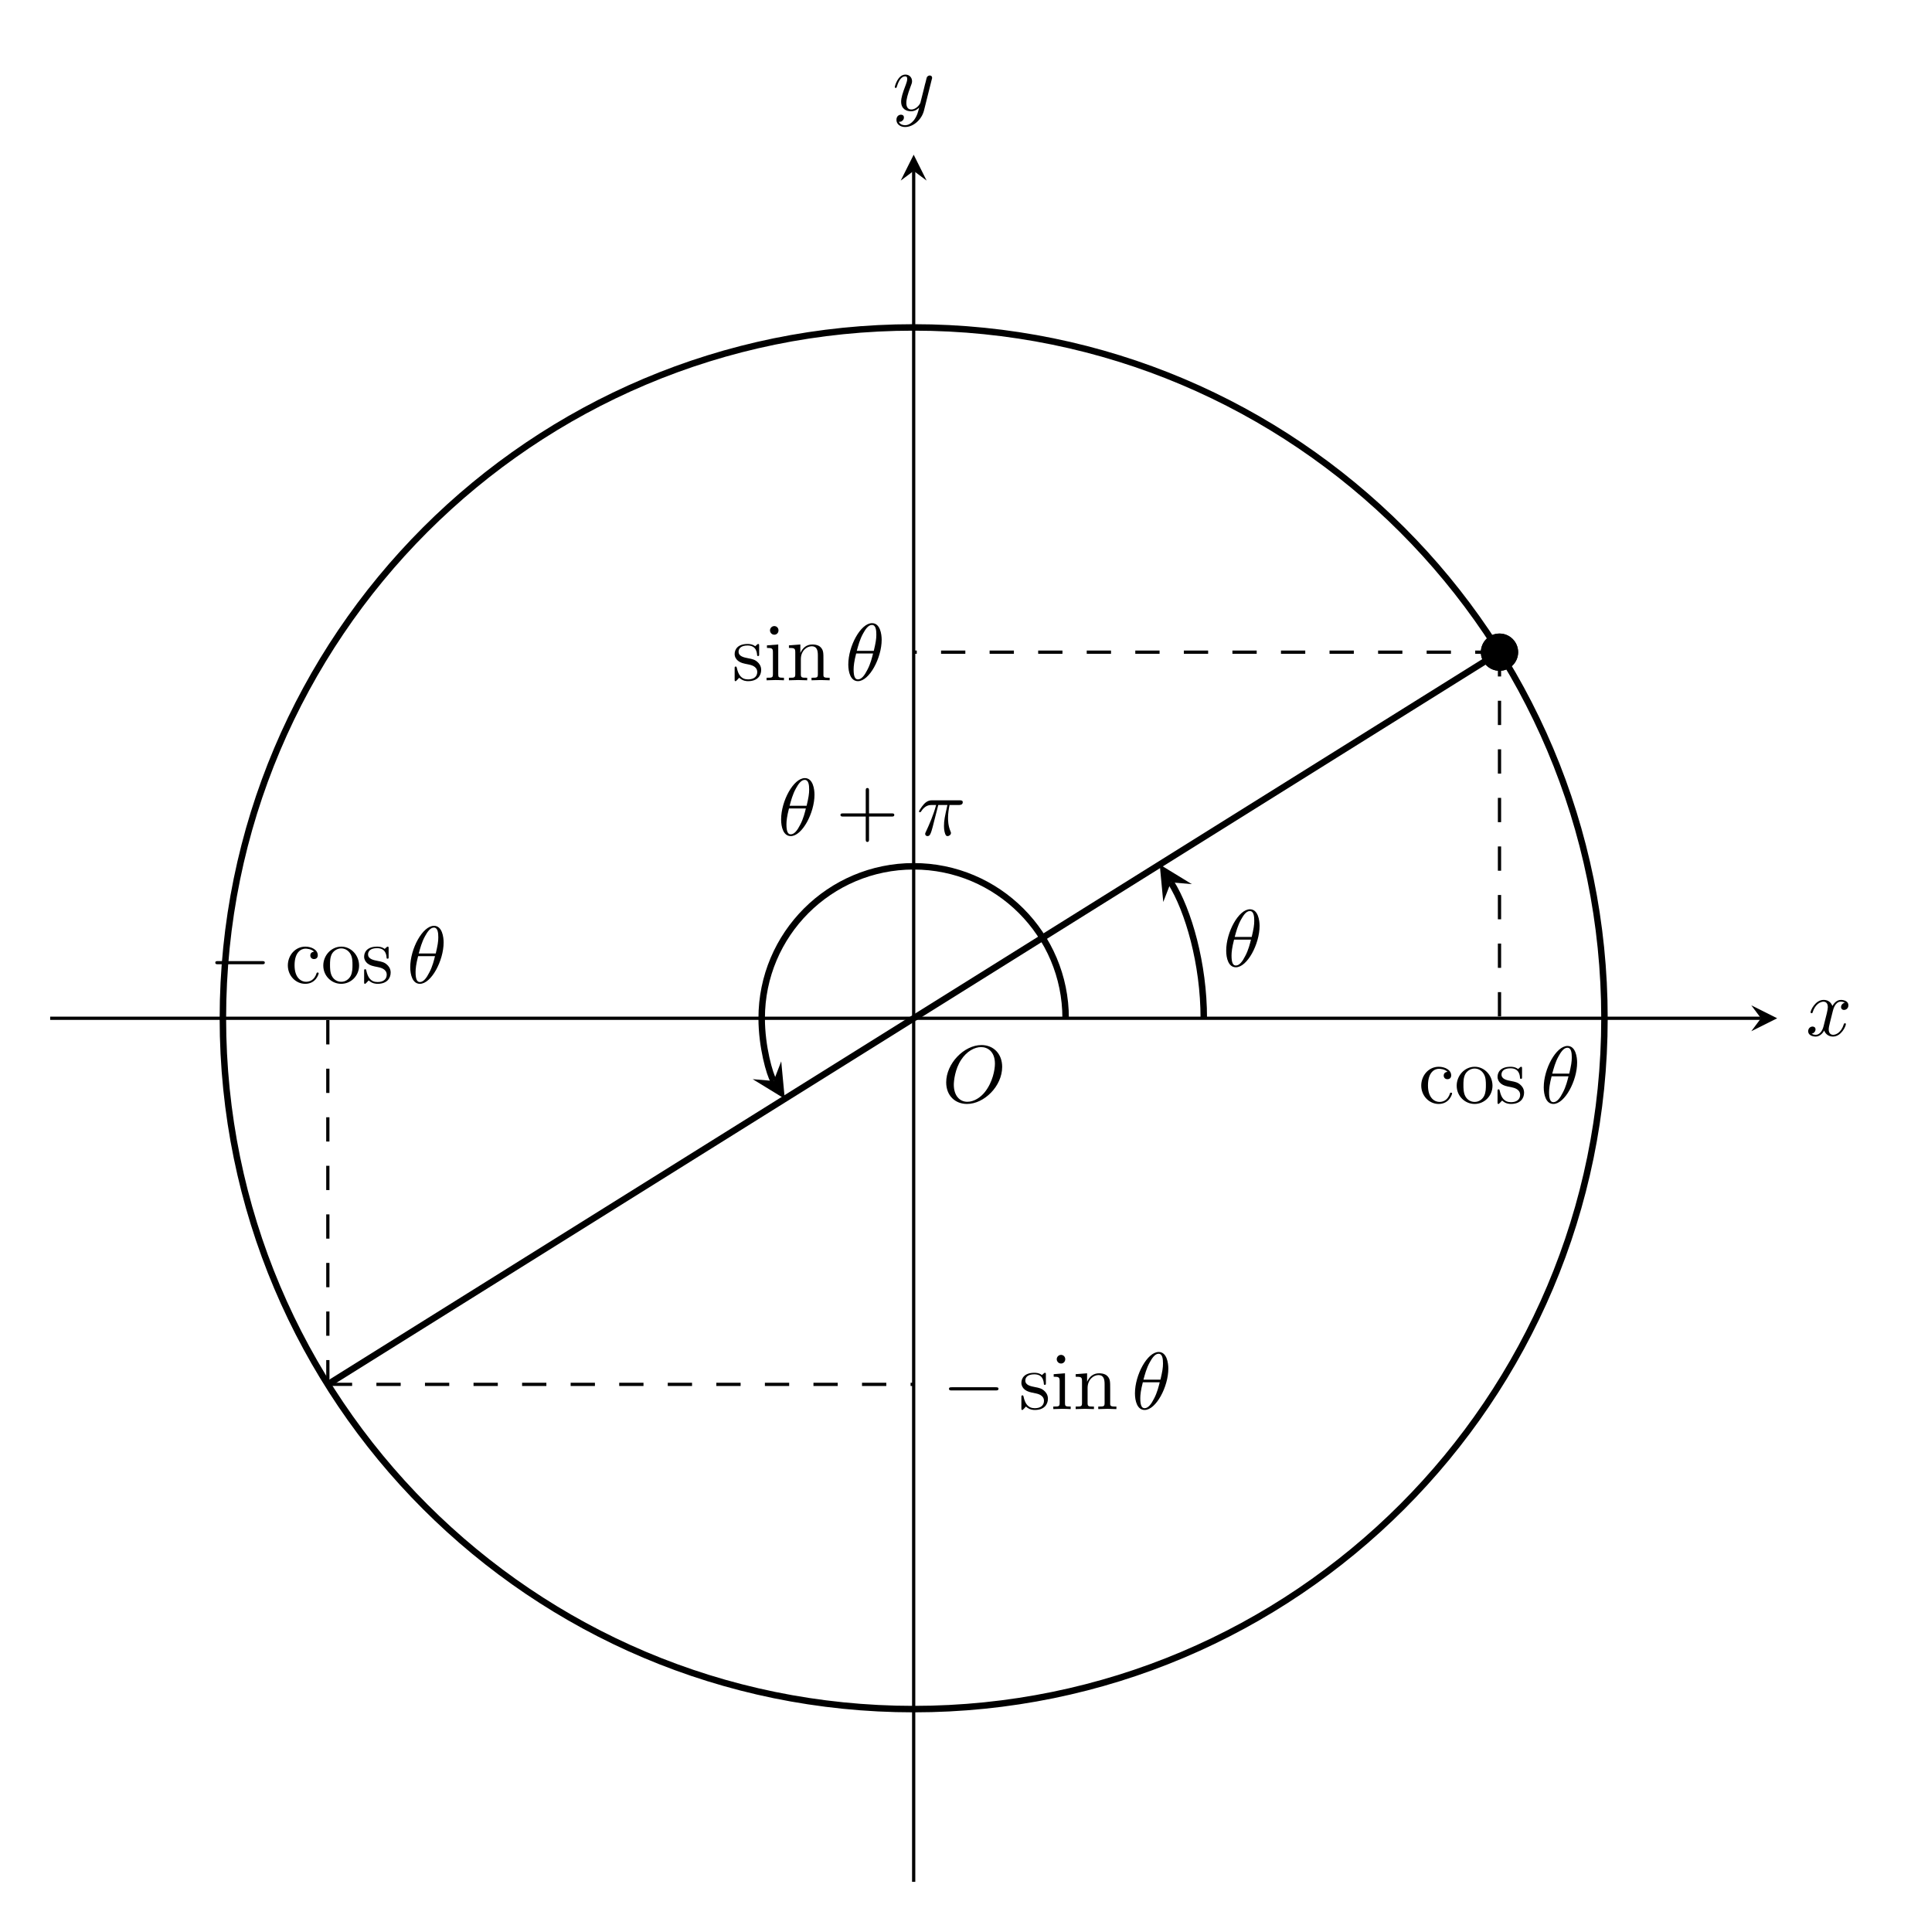
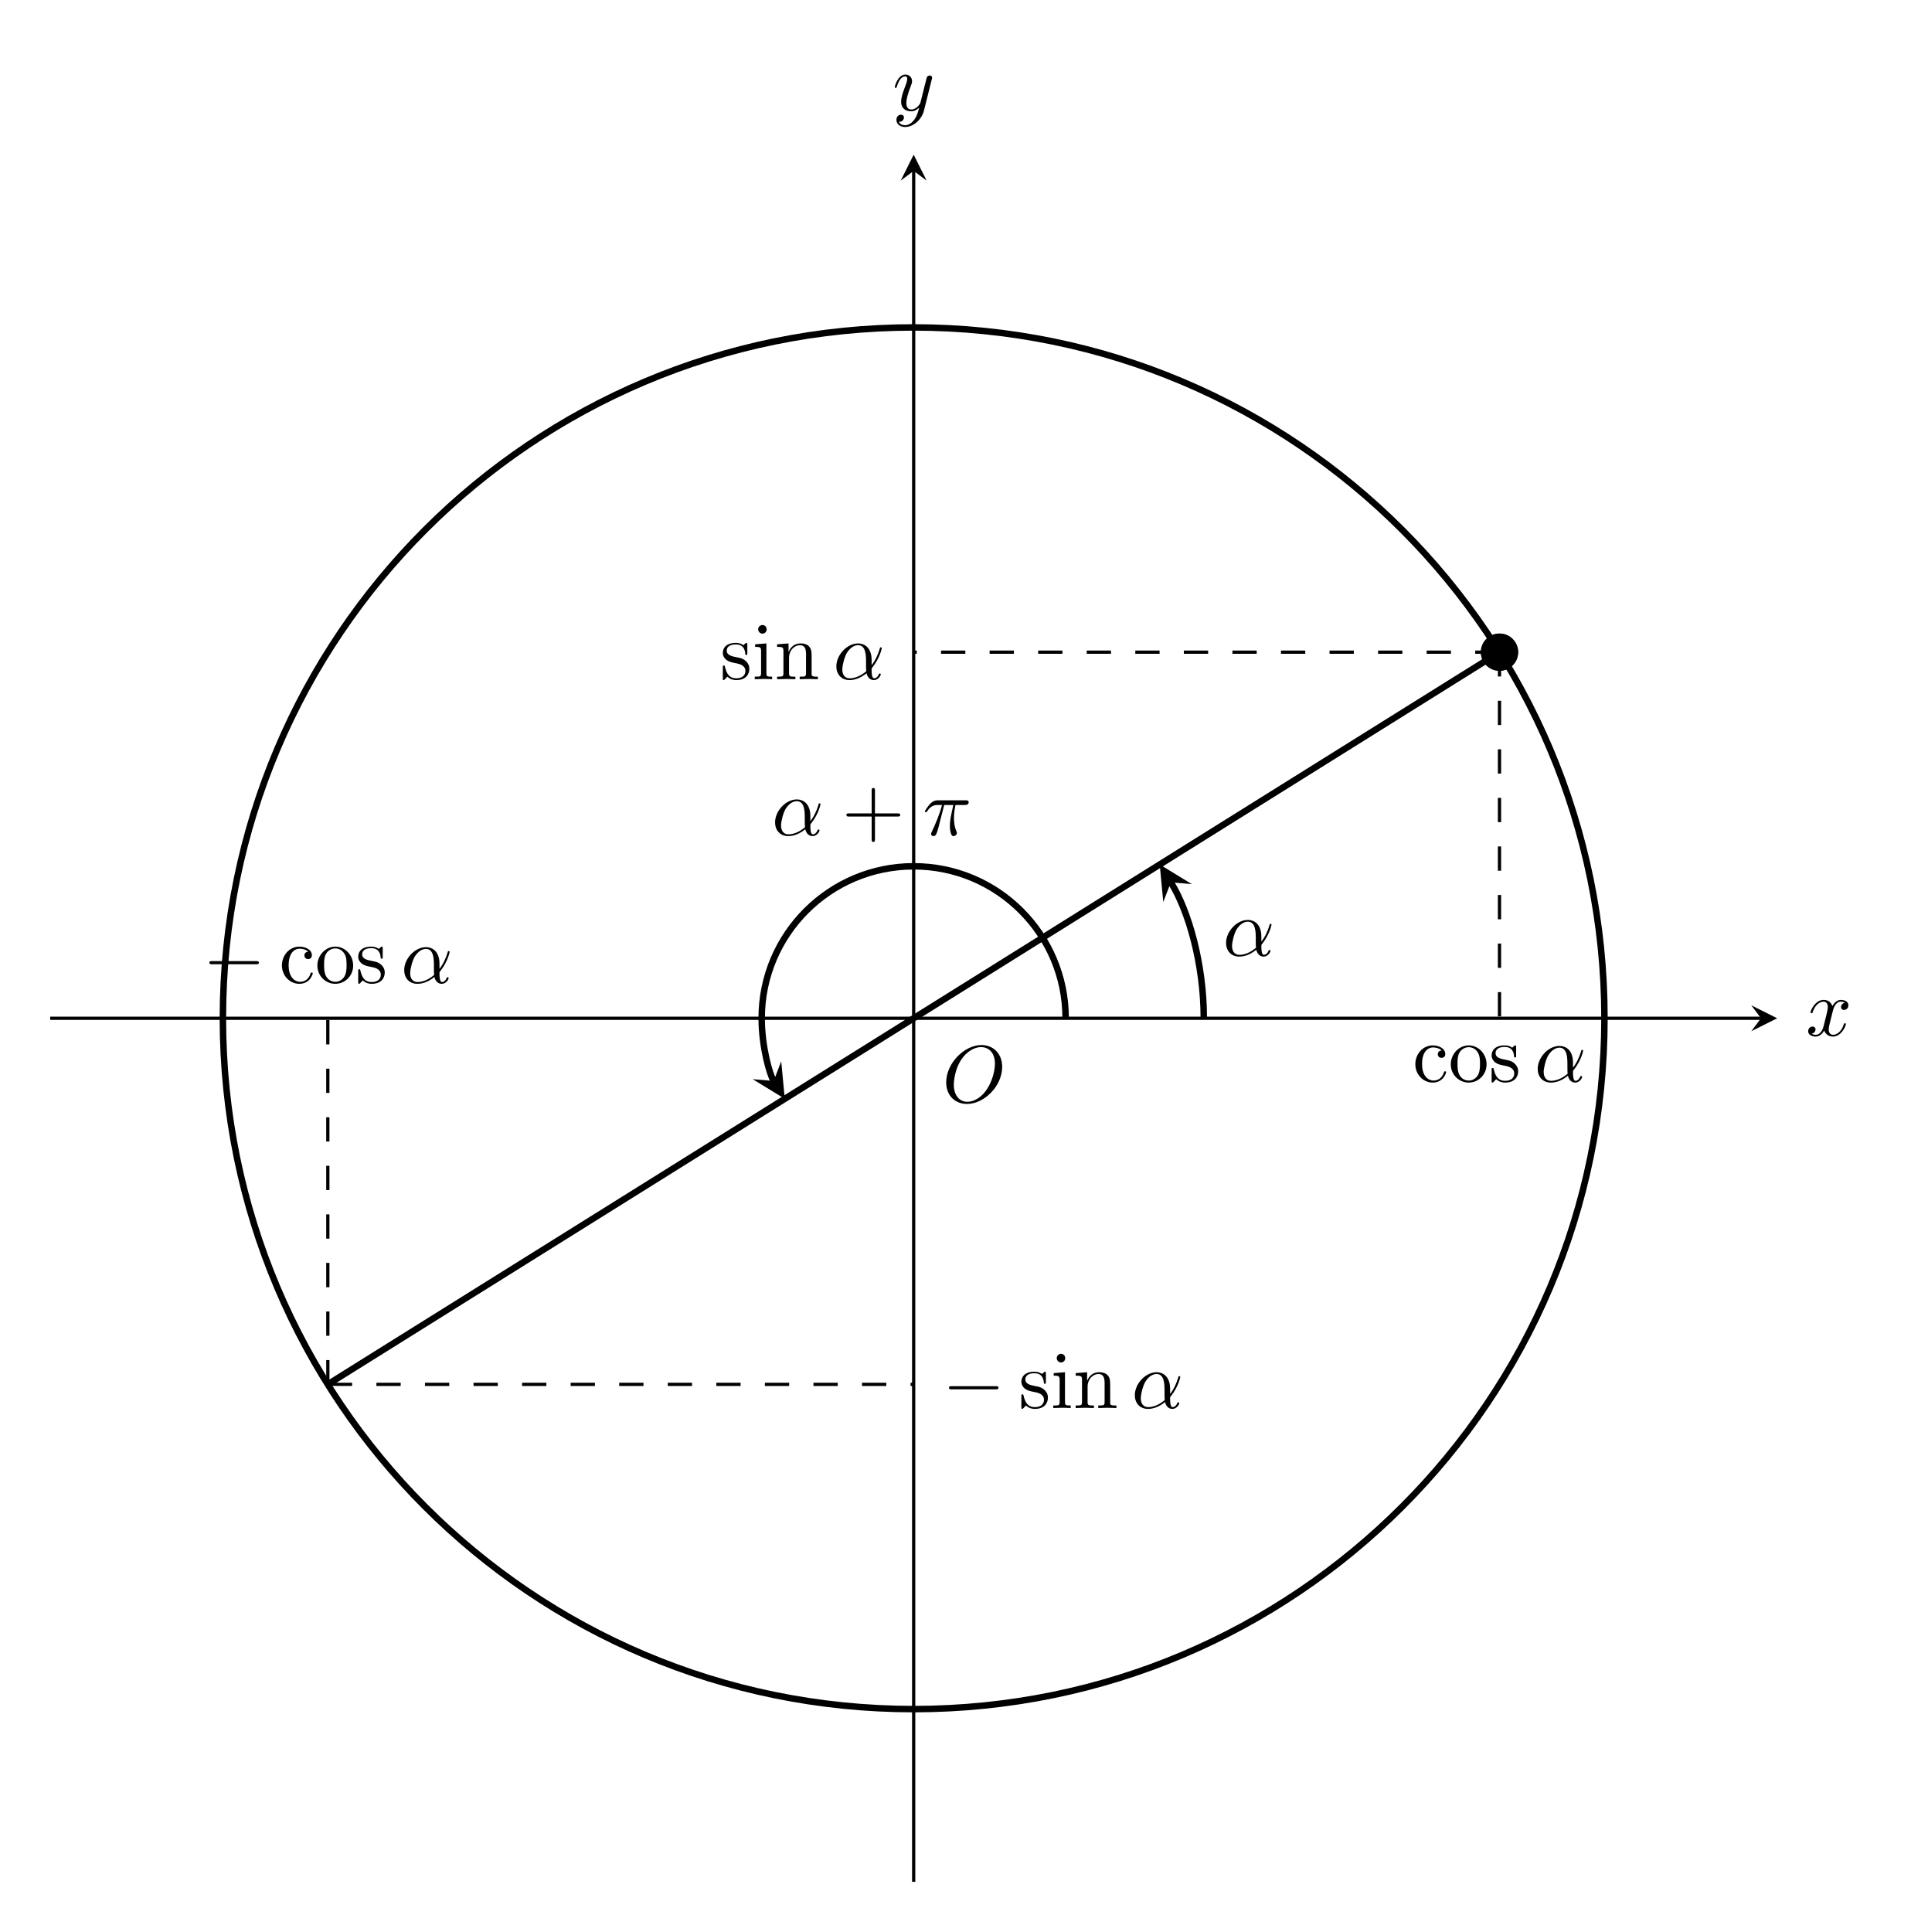
<svg xmlns="http://www.w3.org/2000/svg" xmlns:xlink="http://www.w3.org/1999/xlink" width="237.287pt" height="237.82pt" viewBox="0 0 237.287 237.82">
  <defs>
    <g>
      <g id="glyph-0-0">
        <path d="M 7.375 -4.344 C 7.375 -5.953 6.312 -7.031 4.828 -7.031 C 2.688 -7.031 0.484 -4.766 0.484 -2.438 C 0.484 -0.781 1.609 0.219 3.047 0.219 C 5.156 0.219 7.375 -1.969 7.375 -4.344 Z M 3.094 -0.047 C 2.109 -0.047 1.422 -0.844 1.422 -2.156 C 1.422 -2.609 1.562 -4.062 2.328 -5.219 C 3.016 -6.266 3.984 -6.781 4.781 -6.781 C 5.594 -6.781 6.484 -6.219 6.484 -4.734 C 6.484 -4.016 6.219 -2.469 5.234 -1.234 C 4.75 -0.625 3.938 -0.047 3.094 -0.047 Z M 3.094 -0.047 " />
      </g>
      <g id="glyph-0-1">
        <path d="M 3.328 -3.016 C 3.391 -3.266 3.625 -4.188 4.312 -4.188 C 4.359 -4.188 4.609 -4.188 4.812 -4.062 C 4.531 -4 4.344 -3.766 4.344 -3.516 C 4.344 -3.359 4.453 -3.172 4.719 -3.172 C 4.938 -3.172 5.25 -3.344 5.25 -3.75 C 5.25 -4.266 4.672 -4.406 4.328 -4.406 C 3.75 -4.406 3.406 -3.875 3.281 -3.656 C 3.031 -4.312 2.5 -4.406 2.203 -4.406 C 1.172 -4.406 0.594 -3.125 0.594 -2.875 C 0.594 -2.766 0.703 -2.766 0.719 -2.766 C 0.797 -2.766 0.828 -2.797 0.844 -2.875 C 1.188 -3.938 1.844 -4.188 2.188 -4.188 C 2.375 -4.188 2.719 -4.094 2.719 -3.516 C 2.719 -3.203 2.547 -2.547 2.188 -1.141 C 2.031 -0.531 1.672 -0.109 1.234 -0.109 C 1.172 -0.109 0.953 -0.109 0.734 -0.234 C 0.984 -0.297 1.203 -0.5 1.203 -0.781 C 1.203 -1.047 0.984 -1.125 0.844 -1.125 C 0.531 -1.125 0.297 -0.875 0.297 -0.547 C 0.297 -0.094 0.781 0.109 1.219 0.109 C 1.891 0.109 2.25 -0.594 2.266 -0.641 C 2.391 -0.281 2.75 0.109 3.344 0.109 C 4.375 0.109 4.938 -1.172 4.938 -1.422 C 4.938 -1.531 4.859 -1.531 4.828 -1.531 C 4.734 -1.531 4.719 -1.484 4.688 -1.422 C 4.359 -0.344 3.688 -0.109 3.375 -0.109 C 2.984 -0.109 2.828 -0.422 2.828 -0.766 C 2.828 -0.984 2.875 -1.203 2.984 -1.641 Z M 3.328 -3.016 " />
      </g>
      <g id="glyph-0-2">
        <path d="M 4.844 -3.797 C 4.891 -3.938 4.891 -3.953 4.891 -4.031 C 4.891 -4.203 4.75 -4.297 4.594 -4.297 C 4.5 -4.297 4.344 -4.234 4.25 -4.094 C 4.234 -4.031 4.141 -3.734 4.109 -3.547 C 4.031 -3.297 3.969 -3.016 3.906 -2.75 L 3.453 -0.953 C 3.422 -0.812 2.984 -0.109 2.328 -0.109 C 1.828 -0.109 1.719 -0.547 1.719 -0.922 C 1.719 -1.375 1.891 -2 2.219 -2.875 C 2.375 -3.281 2.422 -3.391 2.422 -3.594 C 2.422 -4.031 2.109 -4.406 1.609 -4.406 C 0.656 -4.406 0.297 -2.953 0.297 -2.875 C 0.297 -2.766 0.391 -2.766 0.406 -2.766 C 0.516 -2.766 0.516 -2.797 0.562 -2.953 C 0.844 -3.891 1.234 -4.188 1.578 -4.188 C 1.656 -4.188 1.828 -4.188 1.828 -3.875 C 1.828 -3.625 1.719 -3.359 1.656 -3.172 C 1.25 -2.109 1.078 -1.547 1.078 -1.078 C 1.078 -0.188 1.703 0.109 2.297 0.109 C 2.688 0.109 3.016 -0.062 3.297 -0.344 C 3.172 0.172 3.047 0.672 2.656 1.203 C 2.391 1.531 2.016 1.828 1.562 1.828 C 1.422 1.828 0.969 1.797 0.797 1.406 C 0.953 1.406 1.094 1.406 1.219 1.281 C 1.328 1.203 1.422 1.062 1.422 0.875 C 1.422 0.562 1.156 0.531 1.062 0.531 C 0.828 0.531 0.5 0.688 0.5 1.172 C 0.5 1.672 0.938 2.047 1.562 2.047 C 2.578 2.047 3.609 1.141 3.891 0.016 Z M 4.844 -3.797 " />
      </g>
      <g id="glyph-0-3">
-         <path d="M 4.531 -4.984 C 4.531 -5.641 4.359 -7.031 3.344 -7.031 C 1.953 -7.031 0.422 -4.219 0.422 -1.938 C 0.422 -1 0.703 0.109 1.609 0.109 C 3.016 0.109 4.531 -2.75 4.531 -4.984 Z M 1.469 -3.625 C 1.641 -4.25 1.844 -5.047 2.25 -5.766 C 2.516 -6.25 2.875 -6.812 3.328 -6.812 C 3.812 -6.812 3.875 -6.172 3.875 -5.609 C 3.875 -5.109 3.797 -4.609 3.562 -3.625 Z M 3.469 -3.297 C 3.359 -2.844 3.156 -2 2.766 -1.281 C 2.422 -0.594 2.047 -0.109 1.609 -0.109 C 1.281 -0.109 1.078 -0.406 1.078 -1.328 C 1.078 -1.75 1.141 -2.328 1.391 -3.297 Z M 3.469 -3.297 " />
+         <path d="M 4.75 -2.359 C 4.75 -3.922 3.828 -4.406 3.094 -4.406 C 1.719 -4.406 0.406 -2.984 0.406 -1.578 C 0.406 -0.641 1 0.109 2.031 0.109 C 2.656 0.109 3.375 -0.125 4.125 -0.734 C 4.25 -0.203 4.578 0.109 5.031 0.109 C 5.562 0.109 5.875 -0.438 5.875 -0.594 C 5.875 -0.672 5.812 -0.703 5.75 -0.703 C 5.688 -0.703 5.656 -0.672 5.625 -0.594 C 5.438 -0.109 5.078 -0.109 5.062 -0.109 C 4.75 -0.109 4.75 -0.891 4.75 -1.125 C 4.75 -1.328 4.75 -1.359 4.859 -1.469 C 5.797 -2.656 6 -3.812 6 -3.812 C 6 -3.844 5.984 -3.922 5.875 -3.922 C 5.781 -3.922 5.781 -3.891 5.734 -3.703 C 5.547 -3.078 5.219 -2.328 4.75 -1.734 Z M 4.094 -0.984 C 3.203 -0.219 2.438 -0.109 2.047 -0.109 C 1.453 -0.109 1.141 -0.562 1.141 -1.203 C 1.141 -1.688 1.406 -2.766 1.719 -3.266 C 2.188 -4 2.734 -4.188 3.078 -4.188 C 4.062 -4.188 4.062 -2.875 4.062 -2.109 C 4.062 -1.734 4.062 -1.156 4.094 -0.984 Z M 4.094 -0.984 " />
      </g>
      <g id="glyph-0-4">
        <path d="M 2.641 -3.719 L 3.766 -3.719 C 3.438 -2.25 3.344 -1.812 3.344 -1.141 C 3.344 -1 3.344 -0.734 3.422 -0.391 C 3.531 0.047 3.641 0.109 3.781 0.109 C 3.984 0.109 4.203 -0.062 4.203 -0.266 C 4.203 -0.328 4.203 -0.344 4.141 -0.484 C 3.844 -1.203 3.844 -1.859 3.844 -2.141 C 3.844 -2.656 3.922 -3.203 4.031 -3.719 L 5.156 -3.719 C 5.297 -3.719 5.656 -3.719 5.656 -4.062 C 5.656 -4.297 5.438 -4.297 5.25 -4.297 L 1.906 -4.297 C 1.688 -4.297 1.312 -4.297 0.875 -3.828 C 0.531 -3.438 0.266 -2.984 0.266 -2.938 C 0.266 -2.922 0.266 -2.828 0.391 -2.828 C 0.469 -2.828 0.484 -2.875 0.547 -2.953 C 1.031 -3.719 1.609 -3.719 1.812 -3.719 L 2.375 -3.719 C 2.062 -2.516 1.531 -1.312 1.109 -0.406 C 1.031 -0.25 1.031 -0.234 1.031 -0.156 C 1.031 0.031 1.188 0.109 1.312 0.109 C 1.609 0.109 1.688 -0.172 1.812 -0.531 C 1.953 -1 1.953 -1.016 2.078 -1.516 Z M 2.641 -3.719 " />
      </g>
      <g id="glyph-1-0">
        <path d="M 1.172 -2.172 C 1.172 -3.797 1.984 -4.219 2.516 -4.219 C 2.609 -4.219 3.234 -4.203 3.578 -3.844 C 3.172 -3.812 3.109 -3.516 3.109 -3.391 C 3.109 -3.125 3.297 -2.938 3.562 -2.938 C 3.828 -2.938 4.031 -3.094 4.031 -3.406 C 4.031 -4.078 3.266 -4.469 2.5 -4.469 C 1.25 -4.469 0.344 -3.391 0.344 -2.156 C 0.344 -0.875 1.328 0.109 2.484 0.109 C 3.812 0.109 4.141 -1.094 4.141 -1.188 C 4.141 -1.281 4.031 -1.281 4 -1.281 C 3.922 -1.281 3.891 -1.25 3.875 -1.188 C 3.594 -0.266 2.938 -0.141 2.578 -0.141 C 2.047 -0.141 1.172 -0.562 1.172 -2.172 Z M 1.172 -2.172 " />
      </g>
      <g id="glyph-1-1">
        <path d="M 4.688 -2.141 C 4.688 -3.406 3.703 -4.469 2.5 -4.469 C 1.25 -4.469 0.281 -3.375 0.281 -2.141 C 0.281 -0.844 1.312 0.109 2.484 0.109 C 3.688 0.109 4.688 -0.875 4.688 -2.141 Z M 2.5 -0.141 C 2.062 -0.141 1.625 -0.344 1.359 -0.812 C 1.109 -1.25 1.109 -1.859 1.109 -2.219 C 1.109 -2.609 1.109 -3.141 1.344 -3.578 C 1.609 -4.031 2.078 -4.25 2.484 -4.25 C 2.922 -4.25 3.344 -4.031 3.609 -3.594 C 3.875 -3.172 3.875 -2.594 3.875 -2.219 C 3.875 -1.859 3.875 -1.312 3.656 -0.875 C 3.422 -0.422 2.984 -0.141 2.5 -0.141 Z M 2.5 -0.141 " />
      </g>
      <g id="glyph-1-2">
        <path d="M 2.078 -1.938 C 2.297 -1.891 3.109 -1.734 3.109 -1.016 C 3.109 -0.516 2.766 -0.109 1.984 -0.109 C 1.141 -0.109 0.781 -0.672 0.594 -1.531 C 0.562 -1.656 0.562 -1.688 0.453 -1.688 C 0.328 -1.688 0.328 -1.625 0.328 -1.453 L 0.328 -0.125 C 0.328 0.047 0.328 0.109 0.438 0.109 C 0.484 0.109 0.5 0.094 0.688 -0.094 C 0.703 -0.109 0.703 -0.125 0.891 -0.312 C 1.328 0.094 1.781 0.109 1.984 0.109 C 3.125 0.109 3.594 -0.562 3.594 -1.281 C 3.594 -1.797 3.297 -2.109 3.172 -2.219 C 2.844 -2.547 2.453 -2.625 2.031 -2.703 C 1.469 -2.812 0.812 -2.938 0.812 -3.516 C 0.812 -3.875 1.062 -4.281 1.922 -4.281 C 3.016 -4.281 3.078 -3.375 3.094 -3.078 C 3.094 -2.984 3.188 -2.984 3.203 -2.984 C 3.344 -2.984 3.344 -3.031 3.344 -3.219 L 3.344 -4.234 C 3.344 -4.391 3.344 -4.469 3.234 -4.469 C 3.188 -4.469 3.156 -4.469 3.031 -4.344 C 3 -4.312 2.906 -4.219 2.859 -4.188 C 2.484 -4.469 2.078 -4.469 1.922 -4.469 C 0.703 -4.469 0.328 -3.797 0.328 -3.234 C 0.328 -2.891 0.484 -2.609 0.75 -2.391 C 1.078 -2.141 1.359 -2.078 2.078 -1.938 Z M 2.078 -1.938 " />
      </g>
      <g id="glyph-1-3">
        <path d="M 1.766 -4.406 L 0.375 -4.297 L 0.375 -3.984 C 1.016 -3.984 1.109 -3.922 1.109 -3.438 L 1.109 -0.75 C 1.109 -0.312 1 -0.312 0.328 -0.312 L 0.328 0 C 0.641 -0.016 1.188 -0.031 1.422 -0.031 C 1.781 -0.031 2.125 -0.016 2.469 0 L 2.469 -0.312 C 1.797 -0.312 1.766 -0.359 1.766 -0.75 Z M 1.797 -6.141 C 1.797 -6.453 1.562 -6.672 1.281 -6.672 C 0.969 -6.672 0.75 -6.406 0.75 -6.141 C 0.75 -5.875 0.969 -5.609 1.281 -5.609 C 1.562 -5.609 1.797 -5.828 1.797 -6.141 Z M 1.797 -6.141 " />
      </g>
      <g id="glyph-1-4">
        <path d="M 1.094 -3.422 L 1.094 -0.75 C 1.094 -0.312 0.984 -0.312 0.312 -0.312 L 0.312 0 C 0.672 -0.016 1.172 -0.031 1.453 -0.031 C 1.703 -0.031 2.219 -0.016 2.562 0 L 2.562 -0.312 C 1.891 -0.312 1.781 -0.312 1.781 -0.75 L 1.781 -2.594 C 1.781 -3.625 2.5 -4.188 3.125 -4.188 C 3.766 -4.188 3.875 -3.656 3.875 -3.078 L 3.875 -0.75 C 3.875 -0.312 3.766 -0.312 3.094 -0.312 L 3.094 0 C 3.438 -0.016 3.953 -0.031 4.219 -0.031 C 4.469 -0.031 5 -0.016 5.328 0 L 5.328 -0.312 C 4.812 -0.312 4.562 -0.312 4.562 -0.609 L 4.562 -2.516 C 4.562 -3.375 4.562 -3.672 4.25 -4.031 C 4.109 -4.203 3.781 -4.406 3.203 -4.406 C 2.469 -4.406 2 -3.984 1.719 -3.359 L 1.719 -4.406 L 0.312 -4.297 L 0.312 -3.984 C 1.016 -3.984 1.094 -3.922 1.094 -3.422 Z M 1.094 -3.422 " />
      </g>
      <g id="glyph-1-5">
        <path d="M 4.078 -2.297 L 6.859 -2.297 C 7 -2.297 7.188 -2.297 7.188 -2.5 C 7.188 -2.688 7 -2.688 6.859 -2.688 L 4.078 -2.688 L 4.078 -5.484 C 4.078 -5.625 4.078 -5.812 3.875 -5.812 C 3.672 -5.812 3.672 -5.625 3.672 -5.484 L 3.672 -2.688 L 0.891 -2.688 C 0.75 -2.688 0.562 -2.688 0.562 -2.5 C 0.562 -2.297 0.75 -2.297 0.891 -2.297 L 3.672 -2.297 L 3.672 0.5 C 3.672 0.641 3.672 0.828 3.875 0.828 C 4.078 0.828 4.078 0.641 4.078 0.5 Z M 4.078 -2.297 " />
      </g>
      <g id="glyph-2-0">
        <path d="M 6.562 -2.297 C 6.734 -2.297 6.922 -2.297 6.922 -2.5 C 6.922 -2.688 6.734 -2.688 6.562 -2.688 L 1.172 -2.688 C 1 -2.688 0.828 -2.688 0.828 -2.5 C 0.828 -2.297 1 -2.297 1.172 -2.297 Z M 6.562 -2.297 " />
      </g>
    </g>
  </defs>
  <g fill="rgb(0%, 0%, 0%)" fill-opacity="1">
    <use xlink:href="#glyph-0-0" x="115.996" y="135.672" />
  </g>
  <path fill="none" stroke-width="0.399" stroke-linecap="butt" stroke-linejoin="miter" stroke="rgb(0%, 0%, 0%)" stroke-opacity="1" stroke-miterlimit="10" d="M -106.3 0 L 104.309 0 " transform="matrix(1, 0, 0, -1, 112.476, 125.344)" />
  <path fill-rule="nonzero" fill="rgb(0%, 0%, 0%)" fill-opacity="1" d="M 218.777 125.344 L 215.59 123.75 L 216.785 125.344 L 215.59 126.938 " />
  <g fill="rgb(0%, 0%, 0%)" fill-opacity="1">
    <use xlink:href="#glyph-0-1" x="222.295" y="127.489" />
  </g>
  <path fill="none" stroke-width="0.399" stroke-linecap="butt" stroke-linejoin="miter" stroke="rgb(0%, 0%, 0%)" stroke-opacity="1" stroke-miterlimit="10" d="M 0.001 -106.301 L 0.001 104.309 " transform="matrix(1, 0, 0, -1, 112.476, 125.344)" />
  <path fill-rule="nonzero" fill="rgb(0%, 0%, 0%)" fill-opacity="1" d="M 112.477 19.043 L 110.883 22.23 L 112.477 21.035 L 114.07 22.23 " />
  <g fill="rgb(0%, 0%, 0%)" fill-opacity="1">
    <use xlink:href="#glyph-0-2" x="109.855" y="13.588" />
  </g>
  <path fill="none" stroke-width="0.797" stroke-linecap="butt" stroke-linejoin="miter" stroke="rgb(0%, 0%, 0%)" stroke-opacity="1" stroke-miterlimit="10" d="M 85.04 0 C 85.04 46.969 46.965 85.039 0.001 85.039 C -46.968 85.039 -85.038 46.969 -85.038 0 C -85.038 -46.968 -46.968 -85.039 0.001 -85.039 C 46.965 -85.039 85.04 -46.968 85.04 0 Z M 85.04 0 " transform="matrix(1, 0, 0, -1, 112.476, 125.344)" />
  <path fill="none" stroke-width="0.797" stroke-linecap="butt" stroke-linejoin="miter" stroke="rgb(0%, 0%, 0%)" stroke-opacity="1" stroke-miterlimit="10" d="M 0.001 0 L 72.118 45.063 " transform="matrix(1, 0, 0, -1, 112.476, 125.344)" />
  <path fill-rule="nonzero" fill="rgb(0%, 0%, 0%)" fill-opacity="1" stroke-width="0.399" stroke-linecap="butt" stroke-linejoin="miter" stroke="rgb(0%, 0%, 0%)" stroke-opacity="1" stroke-miterlimit="10" d="M 74.212 45.063 C 74.212 46.219 73.274 47.157 72.118 47.157 C 70.962 47.157 70.024 46.219 70.024 45.063 C 70.024 43.91 70.962 42.973 72.118 42.973 C 73.274 42.973 74.212 43.91 74.212 45.063 Z M 74.212 45.063 " transform="matrix(1, 0, 0, -1, 112.476, 125.344)" />
  <path fill="none" stroke-width="0.797" stroke-linecap="butt" stroke-linejoin="miter" stroke="rgb(0%, 0%, 0%)" stroke-opacity="1" stroke-miterlimit="10" d="M 0.001 0 L -72.117 -45.062 " transform="matrix(1, 0, 0, -1, 112.476, 125.344)" />
  <path fill-rule="nonzero" fill="rgb(0%, 0%, 0%)" fill-opacity="1" stroke-width="0.399" stroke-linecap="butt" stroke-linejoin="miter" stroke="rgb(0%, 0%, 0%)" stroke-opacity="1" stroke-miterlimit="10" d="M 74.212 45.063 C 74.212 46.219 73.274 47.157 72.118 47.157 C 70.962 47.157 70.024 46.219 70.024 45.063 C 70.024 43.91 70.962 42.973 72.118 42.973 C 73.274 42.973 74.212 43.91 74.212 45.063 Z M 74.212 45.063 " transform="matrix(1, 0, 0, -1, 112.476, 125.344)" />
  <path fill="none" stroke-width="0.399" stroke-linecap="butt" stroke-linejoin="miter" stroke="rgb(0%, 0%, 0%)" stroke-opacity="1" stroke-dasharray="2.989 2.989" stroke-miterlimit="10" d="M 72.118 45.063 L 72.118 0 " transform="matrix(1, 0, 0, -1, 112.476, 125.344)" />
  <g fill="rgb(0%, 0%, 0%)" fill-opacity="1">
-     <use xlink:href="#glyph-1-0" x="174.617" y="135.782" />
-     <use xlink:href="#glyph-1-1" x="179.044" y="135.782" />
-     <use xlink:href="#glyph-1-2" x="184.026" y="135.782" />
+     <use xlink:href="#glyph-1-0" x="173.889" y="133.153" />
+     <use xlink:href="#glyph-1-1" x="178.316" y="133.153" />
+     <use xlink:href="#glyph-1-2" x="183.298" y="133.153" />
  </g>
  <g fill="rgb(0%, 0%, 0%)" fill-opacity="1">
-     <use xlink:href="#glyph-0-3" x="189.619" y="135.782" />
+     <use xlink:href="#glyph-0-3" x="188.891" y="133.153" />
  </g>
  <path fill="none" stroke-width="0.399" stroke-linecap="butt" stroke-linejoin="miter" stroke="rgb(0%, 0%, 0%)" stroke-opacity="1" stroke-dasharray="2.989 2.989" stroke-miterlimit="10" d="M 72.118 45.063 L 0.001 45.067 " transform="matrix(1, 0, 0, -1, 112.476, 125.344)" />
  <g fill="rgb(0%, 0%, 0%)" fill-opacity="1">
-     <use xlink:href="#glyph-1-2" x="90.11" y="83.739" />
-     <use xlink:href="#glyph-1-3" x="94.039" y="83.739" />
-     <use xlink:href="#glyph-1-4" x="96.807" y="83.739" />
+     <use xlink:href="#glyph-1-2" x="88.654" y="83.607" />
+     <use xlink:href="#glyph-1-3" x="92.583" y="83.607" />
+     <use xlink:href="#glyph-1-4" x="95.351" y="83.607" />
  </g>
  <g fill="rgb(0%, 0%, 0%)" fill-opacity="1">
-     <use xlink:href="#glyph-0-3" x="104.006" y="83.739" />
+     <use xlink:href="#glyph-0-3" x="102.55" y="83.607" />
  </g>
  <path fill="none" stroke-width="0.399" stroke-linecap="butt" stroke-linejoin="miter" stroke="rgb(0%, 0%, 0%)" stroke-opacity="1" stroke-dasharray="2.989 2.989" stroke-miterlimit="10" d="M -72.117 -45.062 L -72.121 0 " transform="matrix(1, 0, 0, -1, 112.476, 125.344)" />
  <g fill="rgb(0%, 0%, 0%)" fill-opacity="1">
-     <use xlink:href="#glyph-2-0" x="25.677" y="120.994" />
+     <use xlink:href="#glyph-2-0" x="24.949" y="120.994" />
  </g>
  <g fill="rgb(0%, 0%, 0%)" fill-opacity="1">
-     <use xlink:href="#glyph-1-0" x="35.09" y="120.994" />
-     <use xlink:href="#glyph-1-1" x="39.517" y="120.994" />
-     <use xlink:href="#glyph-1-2" x="44.498" y="120.994" />
+     <use xlink:href="#glyph-1-0" x="34.362" y="120.994" />
+     <use xlink:href="#glyph-1-1" x="38.789" y="120.994" />
+     <use xlink:href="#glyph-1-2" x="43.77" y="120.994" />
  </g>
  <g fill="rgb(0%, 0%, 0%)" fill-opacity="1">
-     <use xlink:href="#glyph-0-3" x="50.081" y="120.994" />
+     <use xlink:href="#glyph-0-3" x="49.353" y="120.994" />
  </g>
  <path fill="none" stroke-width="0.399" stroke-linecap="butt" stroke-linejoin="miter" stroke="rgb(0%, 0%, 0%)" stroke-opacity="1" stroke-dasharray="2.989 2.989" stroke-miterlimit="10" d="M -72.117 -45.062 L 0.001 -45.066 " transform="matrix(1, 0, 0, -1, 112.476, 125.344)" />
  <g fill="rgb(0%, 0%, 0%)" fill-opacity="1">
-     <use xlink:href="#glyph-2-0" x="115.996" y="173.452" />
+     <use xlink:href="#glyph-2-0" x="115.996" y="173.32" />
  </g>
  <g fill="rgb(0%, 0%, 0%)" fill-opacity="1">
-     <use xlink:href="#glyph-1-2" x="125.409" y="173.452" />
-     <use xlink:href="#glyph-1-3" x="129.338" y="173.452" />
-     <use xlink:href="#glyph-1-4" x="132.106" y="173.452" />
+     <use xlink:href="#glyph-1-2" x="125.409" y="173.32" />
+     <use xlink:href="#glyph-1-3" x="129.338" y="173.32" />
+     <use xlink:href="#glyph-1-4" x="132.106" y="173.32" />
  </g>
  <g fill="rgb(0%, 0%, 0%)" fill-opacity="1">
-     <use xlink:href="#glyph-0-3" x="139.295" y="173.452" />
+     <use xlink:href="#glyph-0-3" x="139.295" y="173.32" />
  </g>
  <path fill="none" stroke-width="0.797" stroke-linecap="butt" stroke-linejoin="miter" stroke="rgb(0%, 0%, 0%)" stroke-opacity="1" stroke-miterlimit="10" d="M 35.715 0 C 35.715 6.692 33.837 13.25 31.661 16.731 " transform="matrix(1, 0, 0, -1, 112.476, 125.344)" />
  <path fill-rule="nonzero" fill="rgb(0%, 0%, 0%)" fill-opacity="1" d="M 142.766 106.418 L 143.203 111.031 L 144.137 108.613 L 146.719 108.832 " />
  <g fill="rgb(0%, 0%, 0%)" fill-opacity="1">
-     <use xlink:href="#glyph-0-3" x="150.528" y="118.959" />
+     <use xlink:href="#glyph-0-3" x="150.528" y="117.644" />
  </g>
  <path fill="none" stroke-width="0.797" stroke-linecap="butt" stroke-linejoin="miter" stroke="rgb(0%, 0%, 0%)" stroke-opacity="1" stroke-miterlimit="10" d="M 18.708 0 C 18.708 10.332 10.333 18.707 0.001 18.707 C -10.331 18.707 -18.71 10.332 -18.71 0 C -18.71 -3.504 -17.722 -6.941 -17.238 -7.718 " transform="matrix(1, 0, 0, -1, 112.476, 125.344)" />
  <path fill-rule="nonzero" fill="rgb(0%, 0%, 0%)" fill-opacity="1" d="M 96.609 135.258 L 96.172 130.645 L 95.238 133.062 L 92.656 132.84 " />
  <g fill="rgb(0%, 0%, 0%)" fill-opacity="1">
-     <use xlink:href="#glyph-0-3" x="95.736" y="102.811" />
+     <use xlink:href="#glyph-0-3" x="95.008" y="102.811" />
  </g>
  <g fill="rgb(0%, 0%, 0%)" fill-opacity="1">
-     <use xlink:href="#glyph-1-5" x="102.903" y="102.811" />
+     <use xlink:href="#glyph-1-5" x="103.633" y="102.811" />
  </g>
  <g fill="rgb(0%, 0%, 0%)" fill-opacity="1">
-     <use xlink:href="#glyph-0-4" x="112.864" y="102.811" />
+     <use xlink:href="#glyph-0-4" x="113.593" y="102.811" />
  </g>
</svg>
